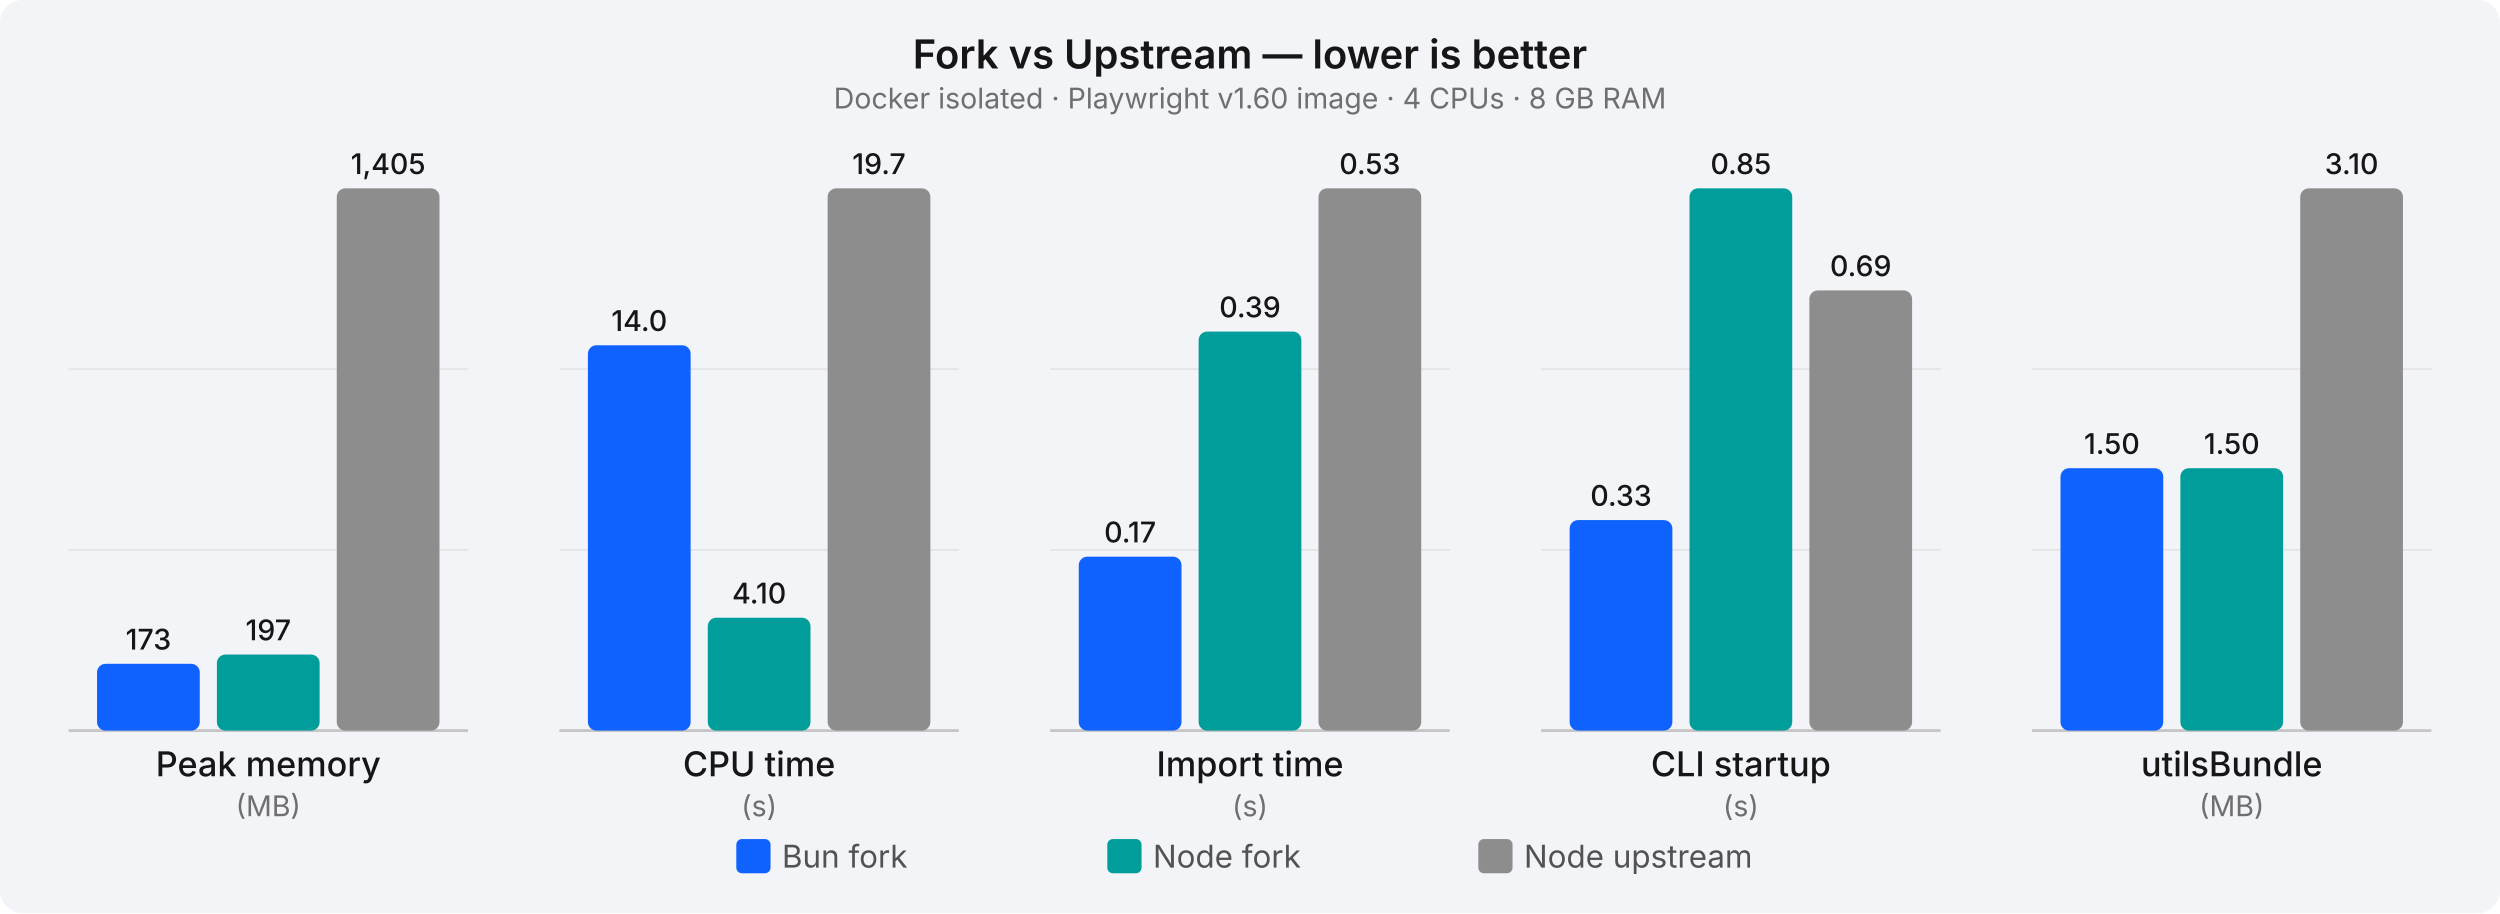
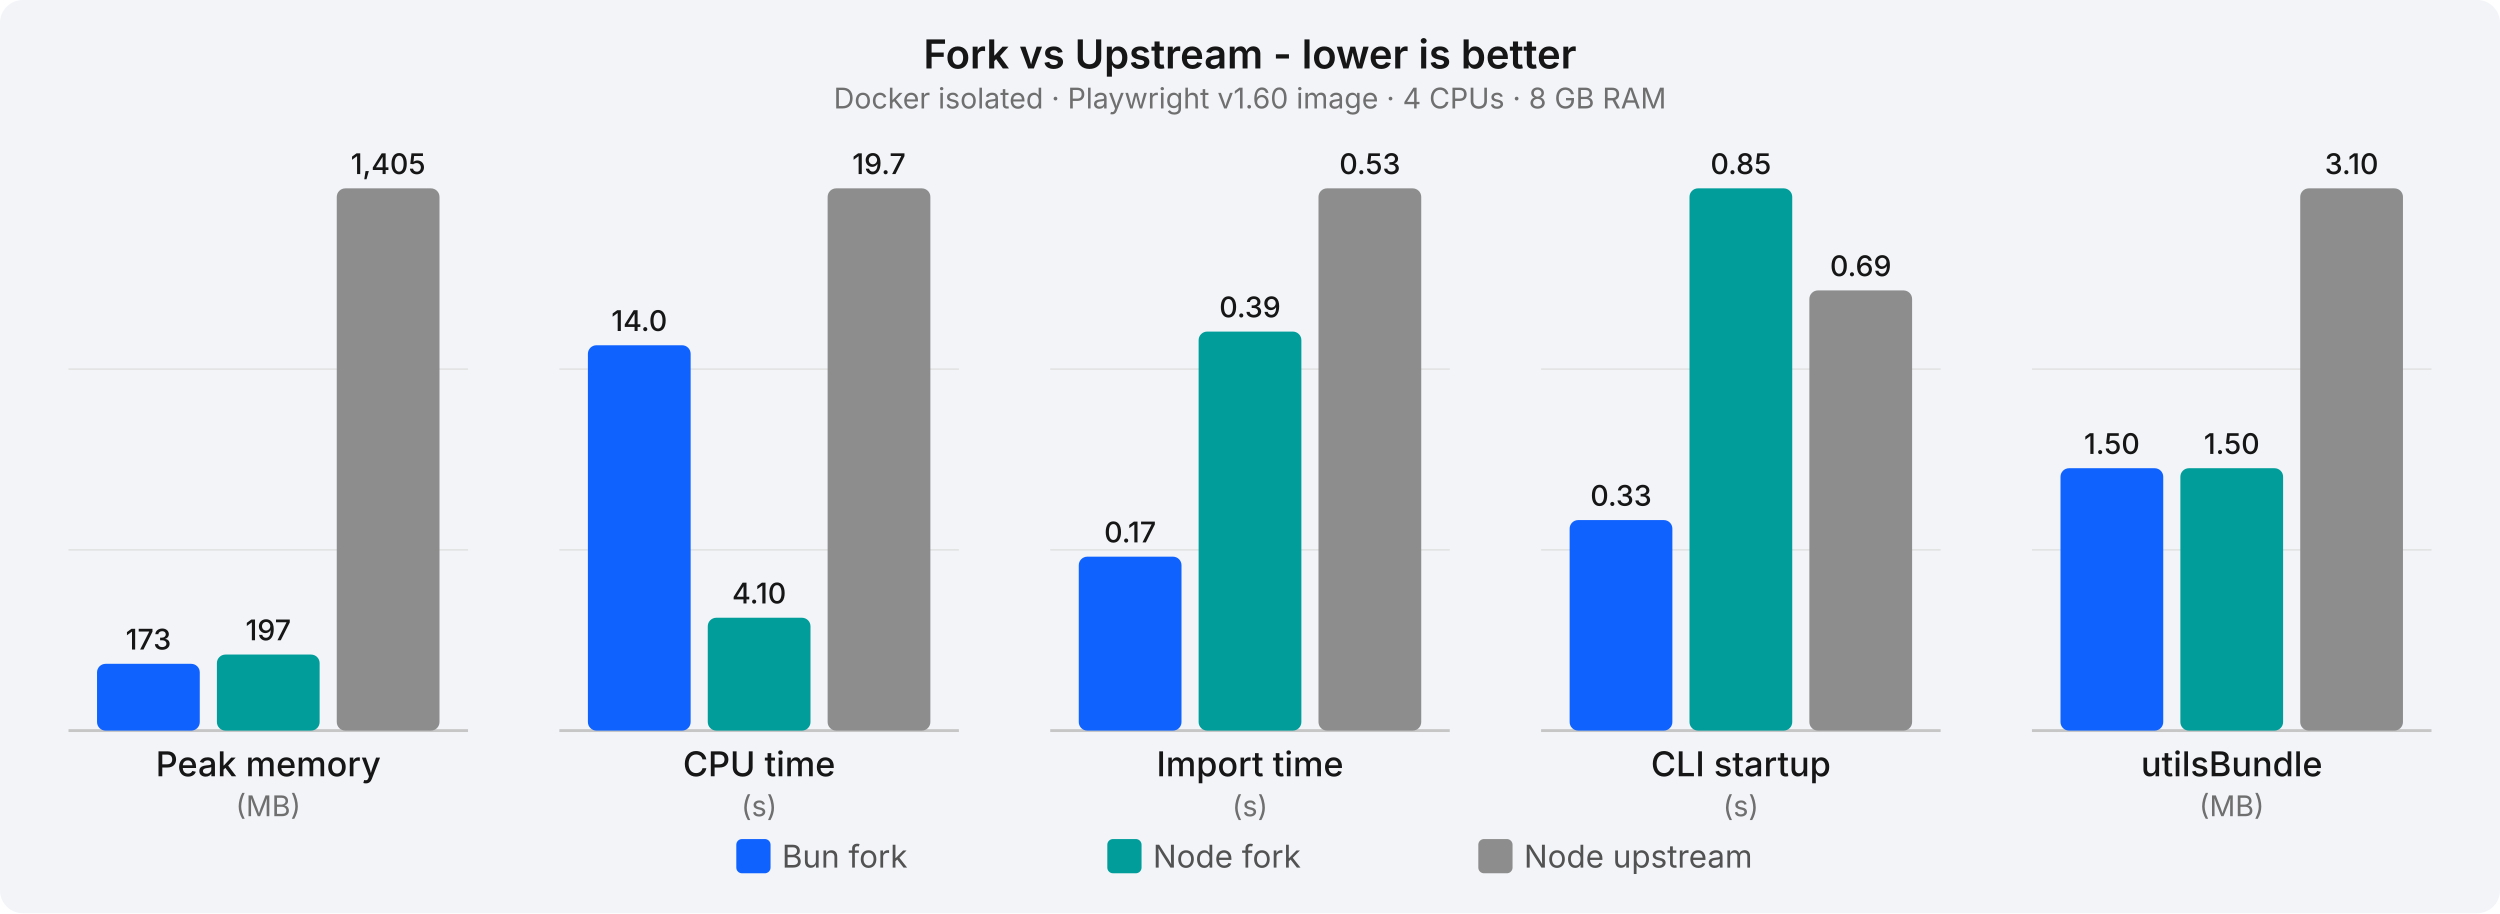
<svg xmlns="http://www.w3.org/2000/svg" viewBox="0 0 876 320" width="876" height="320" font-family="'IBM Plex Sans', Inter, -apple-system, BlinkMacSystemFont, 'Segoe UI', Helvetica, Arial, sans-serif">
  <rect width="876" height="320" fill="#f2f4f8" rx="8" />
-   <text x="438" y="24" text-anchor="middle" font-size="14" font-weight="600" fill="#161616">Fork vs Upstream — lower is better</text>
+   <text x="438" y="24" text-anchor="middle" font-size="14" font-weight="600" fill="#161616">Fork vs Upstream - lower is better</text>
  <text x="438" y="24" text-anchor="middle" font-size="10" fill="#6f6f6f" dy="14">Docker isolated · Playwright v1.60 image · 4 CPUs · 8 GB RAM</text>
  <rect x="258" y="294" width="12" height="12" rx="2" fill="#0f62fe" />
  <text x="274" y="304" font-size="11" fill="#525252">Bun fork</text>
  <rect x="388" y="294" width="12" height="12" rx="2" fill="#009d9a" />
  <text x="404" y="304" font-size="11" fill="#525252">Node fork</text>
  <rect x="518" y="294" width="12" height="12" rx="2" fill="#8d8d8d" />
  <text x="534" y="304" font-size="11" fill="#525252">Node upstream</text>
  <line x1="24" y1="192.667" x2="164" y2="192.667" stroke="#e0e0e0" stroke-width="0.5" />
  <line x1="24" y1="129.333" x2="164" y2="129.333" stroke="#e0e0e0" stroke-width="0.5" />
  <line x1="24" y1="256" x2="164" y2="256" stroke="#c6c6c6" stroke-width="1" />
  <rect x="34" y="232.605" width="36" height="23.395" rx="3" fill="#0f62fe" />
  <text x="52" y="227.605" text-anchor="middle" font-size="10" font-weight="500" fill="#161616">173</text>
  <rect x="76" y="229.359" width="36" height="26.641" rx="3" fill="#009d9a" />
  <text x="94" y="224.359" text-anchor="middle" font-size="10" font-weight="500" fill="#161616">197</text>
  <rect x="118" y="66" width="36" height="190" rx="3" fill="#8d8d8d" />
  <text x="136" y="61" text-anchor="middle" font-size="10" font-weight="500" fill="#161616">1,405</text>
  <text x="94" y="272" text-anchor="middle" font-size="12" font-weight="500" fill="#161616">Peak memory</text>
  <text x="94" y="286" text-anchor="middle" font-size="10" fill="#6f6f6f">(MB)</text>
  <line x1="196" y1="192.667" x2="336" y2="192.667" stroke="#e0e0e0" stroke-width="0.5" />
  <line x1="196" y1="129.333" x2="336" y2="129.333" stroke="#e0e0e0" stroke-width="0.5" />
  <line x1="196" y1="256" x2="336" y2="256" stroke="#c6c6c6" stroke-width="1" />
  <rect x="206" y="120.975" width="36" height="135.025" rx="3" fill="#0f62fe" />
  <text x="224" y="115.975" text-anchor="middle" font-size="10" font-weight="500" fill="#161616">14.0</text>
  <rect x="248" y="216.457" width="36" height="39.543" rx="3" fill="#009d9a" />
  <text x="266" y="211.457" text-anchor="middle" font-size="10" font-weight="500" fill="#161616">4.10</text>
  <rect x="290" y="66" width="36" height="190" rx="3" fill="#8d8d8d" />
  <text x="308" y="61" text-anchor="middle" font-size="10" font-weight="500" fill="#161616">19.7</text>
  <text x="266" y="272" text-anchor="middle" font-size="12" font-weight="500" fill="#161616">CPU time</text>
  <text x="266" y="286" text-anchor="middle" font-size="10" fill="#6f6f6f">(s)</text>
  <line x1="368" y1="192.667" x2="508" y2="192.667" stroke="#e0e0e0" stroke-width="0.5" />
  <line x1="368" y1="129.333" x2="508" y2="129.333" stroke="#e0e0e0" stroke-width="0.5" />
  <line x1="368" y1="256" x2="508" y2="256" stroke="#c6c6c6" stroke-width="1" />
  <rect x="378" y="195.057" width="36" height="60.943" rx="3" fill="#0f62fe" />
  <text x="396" y="190.057" text-anchor="middle" font-size="10" font-weight="500" fill="#161616">0.17</text>
  <rect x="420" y="116.189" width="36" height="139.811" rx="3" fill="#009d9a" />
  <text x="438" y="111.189" text-anchor="middle" font-size="10" font-weight="500" fill="#161616">0.39</text>
  <rect x="462" y="66" width="36" height="190" rx="3" fill="#8d8d8d" />
  <text x="480" y="61" text-anchor="middle" font-size="10" font-weight="500" fill="#161616">0.53</text>
  <text x="438" y="272" text-anchor="middle" font-size="12" font-weight="500" fill="#161616">Import time</text>
  <text x="438" y="286" text-anchor="middle" font-size="10" fill="#6f6f6f">(s)</text>
  <line x1="540" y1="192.667" x2="680" y2="192.667" stroke="#e0e0e0" stroke-width="0.5" />
  <line x1="540" y1="129.333" x2="680" y2="129.333" stroke="#e0e0e0" stroke-width="0.5" />
  <line x1="540" y1="256" x2="680" y2="256" stroke="#c6c6c6" stroke-width="1" />
  <rect x="550" y="182.235" width="36" height="73.765" rx="3" fill="#0f62fe" />
  <text x="568" y="177.235" text-anchor="middle" font-size="10" font-weight="500" fill="#161616">0.33</text>
  <rect x="592" y="66" width="36" height="190" rx="3" fill="#009d9a" />
  <text x="610" y="61" text-anchor="middle" font-size="10" font-weight="500" fill="#161616">0.85</text>
  <rect x="634" y="101.765" width="36" height="154.235" rx="3" fill="#8d8d8d" />
  <text x="652" y="96.765" text-anchor="middle" font-size="10" font-weight="500" fill="#161616">0.69</text>
  <text x="610" y="272" text-anchor="middle" font-size="12" font-weight="500" fill="#161616">CLI startup</text>
  <text x="610" y="286" text-anchor="middle" font-size="10" fill="#6f6f6f">(s)</text>
  <line x1="712" y1="192.667" x2="852" y2="192.667" stroke="#e0e0e0" stroke-width="0.5" />
  <line x1="712" y1="129.333" x2="852" y2="129.333" stroke="#e0e0e0" stroke-width="0.5" />
  <line x1="712" y1="256" x2="852" y2="256" stroke="#c6c6c6" stroke-width="1" />
  <rect x="722" y="164.065" width="36" height="91.935" rx="3" fill="#0f62fe" />
  <text x="740" y="159.065" text-anchor="middle" font-size="10" font-weight="500" fill="#161616">1.50</text>
  <rect x="764" y="164.065" width="36" height="91.935" rx="3" fill="#009d9a" />
  <text x="782" y="159.065" text-anchor="middle" font-size="10" font-weight="500" fill="#161616">1.50</text>
  <rect x="806" y="66" width="36" height="190" rx="3" fill="#8d8d8d" />
  <text x="824" y="61" text-anchor="middle" font-size="10" font-weight="500" fill="#161616">3.10</text>
  <text x="782" y="272" text-anchor="middle" font-size="12" font-weight="500" fill="#161616">utilsBundle</text>
  <text x="782" y="286" text-anchor="middle" font-size="10" fill="#6f6f6f">(MB)</text>
</svg>
